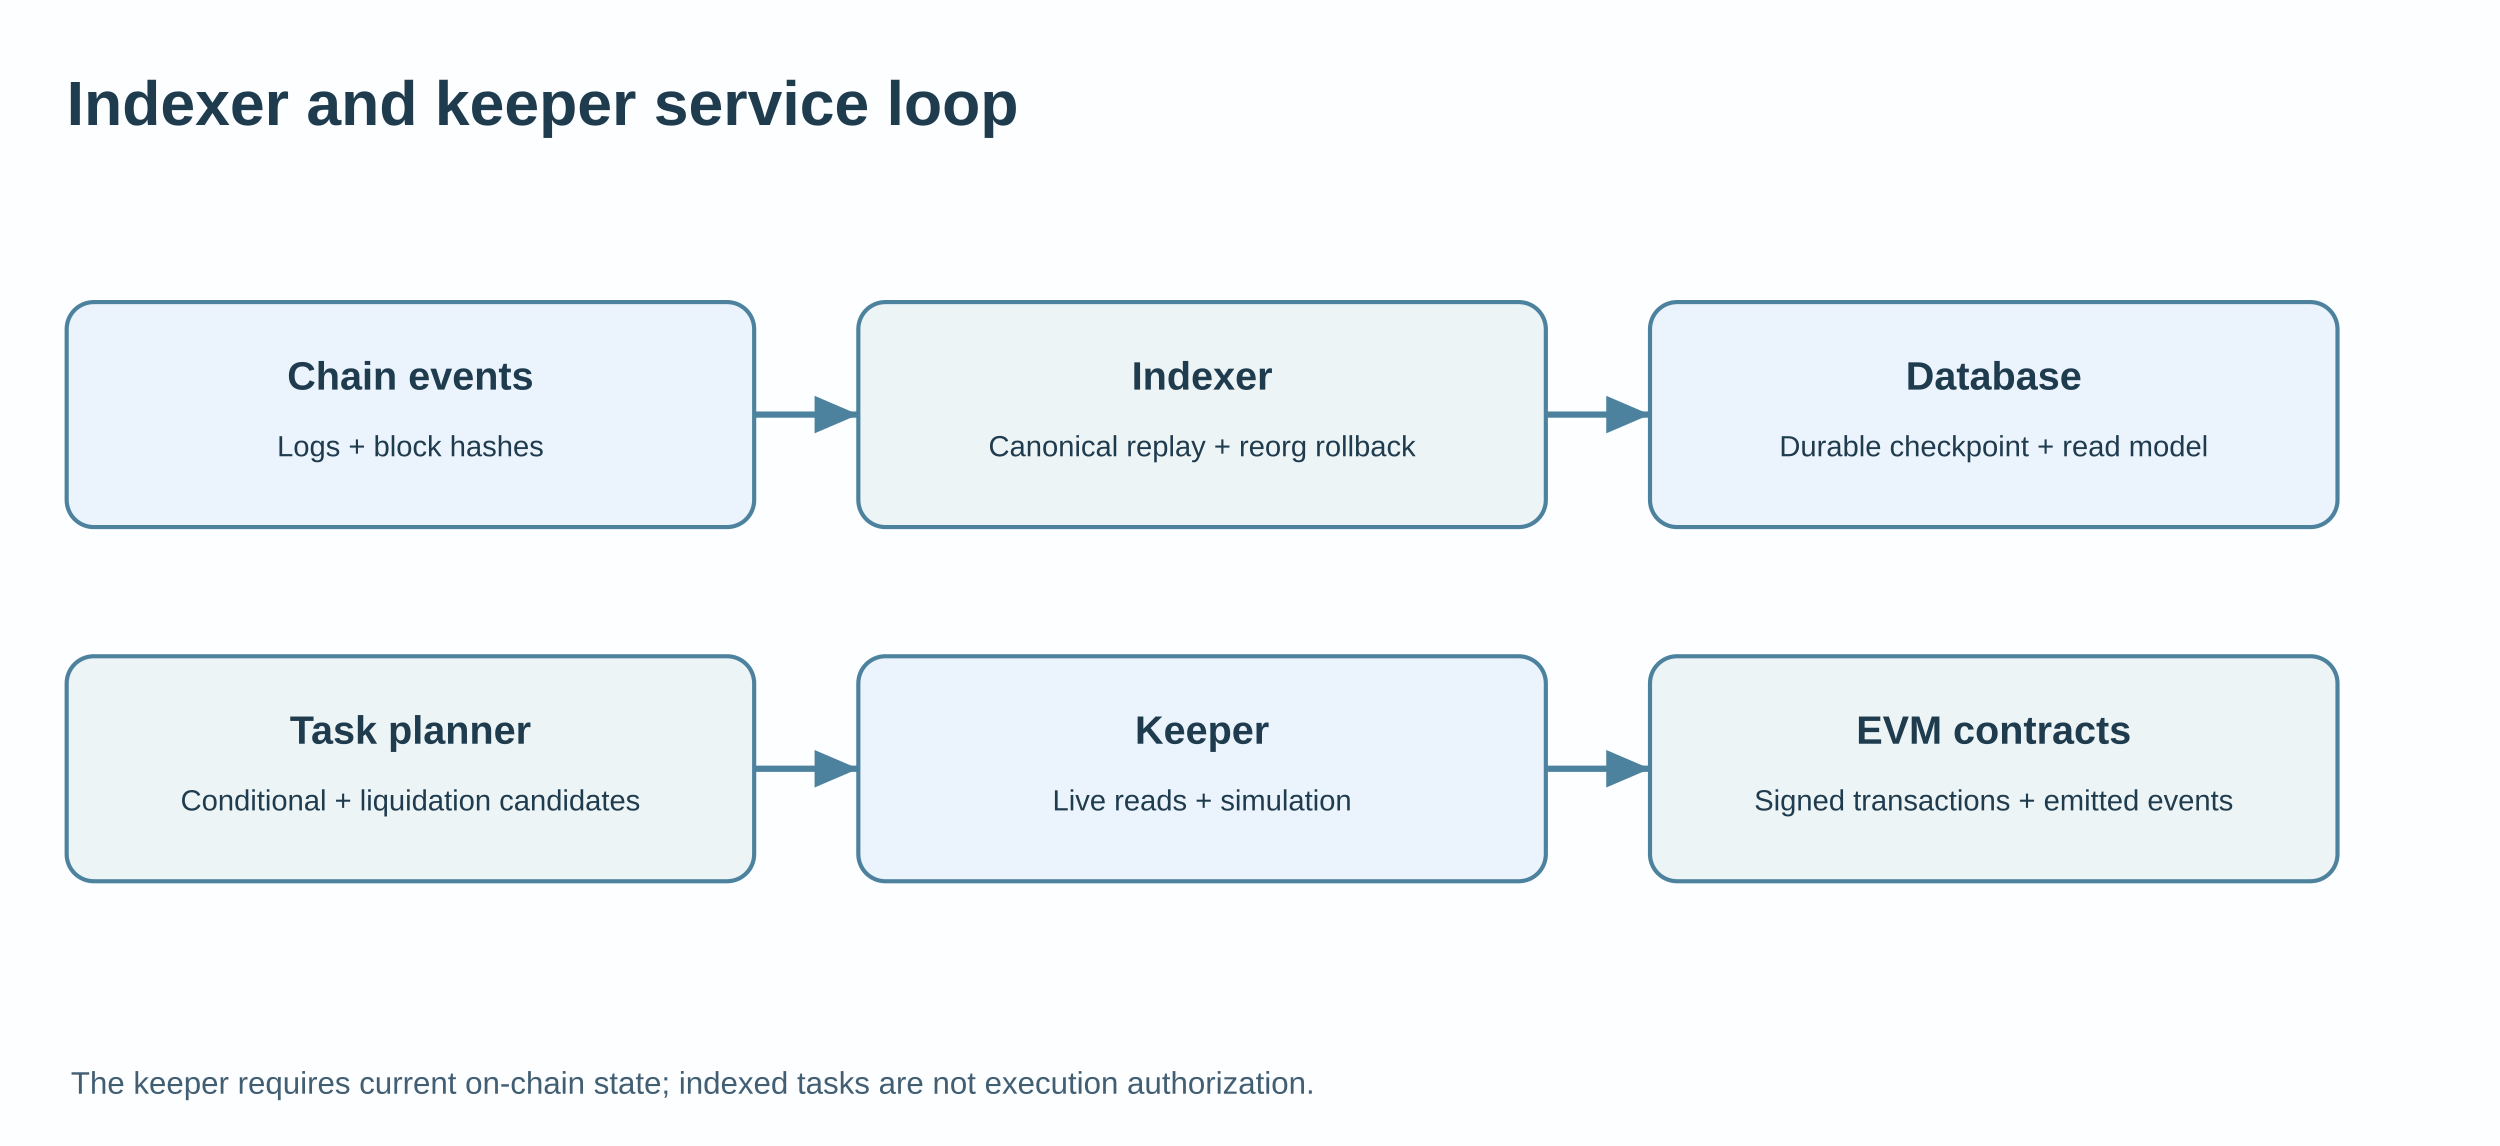
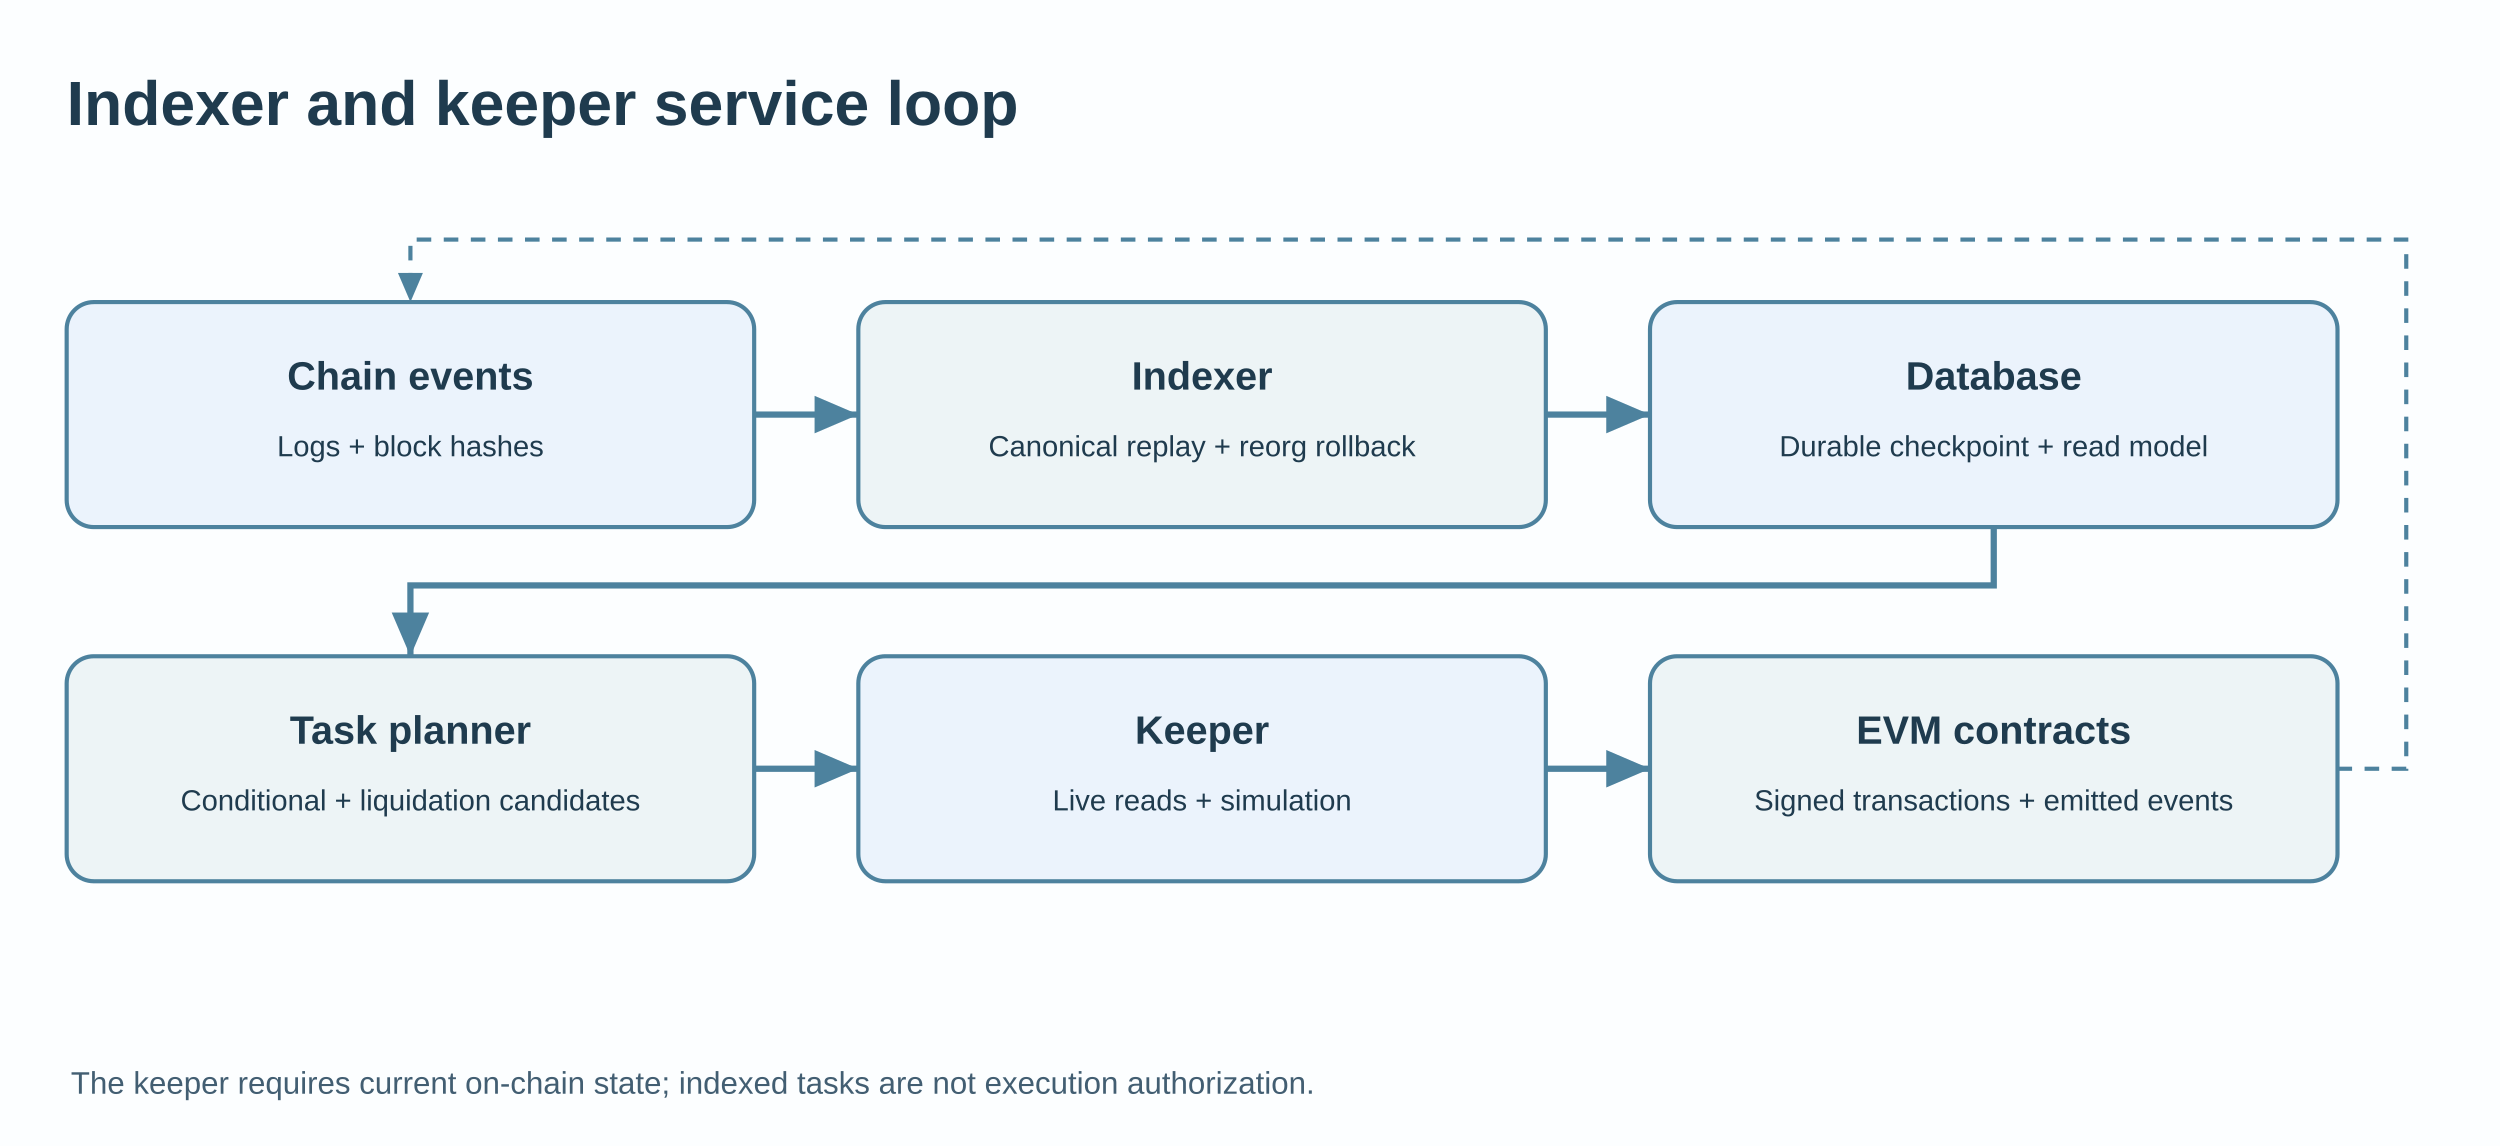
<svg xmlns="http://www.w3.org/2000/svg" width="1200" height="550" viewBox="0 0 1200 550" role="img">
  <defs>
    <marker id="a" markerWidth="8" markerHeight="8" refX="7" refY="3" orient="auto">
      <path d="M0 0 L7 3 L0 6Z" fill="#4D829E" />
    </marker>
  </defs>
  <rect width="1200" height="550" fill="#FCFEFF" />
  <g font-family="Arial,Helvetica,sans-serif" fill="#1F3B4E">
    <text x="32" y="60" font-size="30" font-weight="700">Indexer and keeper service loop</text>
    <rect x="32" y="145" width="330" height="108" rx="13" fill="#EBF3FC" stroke="#4D829E" stroke-width="2" />
    <text x="197" y="187" text-anchor="middle" font-size="19" font-weight="700">Chain events</text>
    <text x="197" y="219" text-anchor="middle" font-size="14">Logs + block hashes</text>
    <rect x="412" y="145" width="330" height="108" rx="13" fill="#EDF4F6" stroke="#4D829E" stroke-width="2" />
    <text x="577" y="187" text-anchor="middle" font-size="19" font-weight="700">Indexer</text>
    <text x="577" y="219" text-anchor="middle" font-size="14">Canonical replay + reorg rollback</text>
    <rect x="792" y="145" width="330" height="108" rx="13" fill="#EBF3FC" stroke="#4D829E" stroke-width="2" />
    <text x="957" y="187" text-anchor="middle" font-size="19" font-weight="700">Database</text>
    <text x="957" y="219" text-anchor="middle" font-size="14">Durable checkpoint + read model</text>
    <rect x="32" y="315" width="330" height="108" rx="13" fill="#EDF4F6" stroke="#4D829E" stroke-width="2" />
    <text x="197" y="357" text-anchor="middle" font-size="19" font-weight="700">Task planner</text>
    <text x="197" y="389" text-anchor="middle" font-size="14">Conditional + liquidation candidates</text>
    <rect x="412" y="315" width="330" height="108" rx="13" fill="#EBF3FC" stroke="#4D829E" stroke-width="2" />
    <text x="577" y="357" text-anchor="middle" font-size="19" font-weight="700">Keeper</text>
    <text x="577" y="389" text-anchor="middle" font-size="14">Live reads + simulation</text>
    <rect x="792" y="315" width="330" height="108" rx="13" fill="#EDF4F6" stroke="#4D829E" stroke-width="2" />
    <text x="957" y="357" text-anchor="middle" font-size="19" font-weight="700">EVM contracts</text>
    <text x="957" y="389" text-anchor="middle" font-size="14">Signed transactions + emitted events</text>
  </g>
  <path d="M362 199 h50" stroke="#4D829E" stroke-width="3" fill="none" marker-end="url(#a)" />
  <path d="M742 199 h50" stroke="#4D829E" stroke-width="3" fill="none" marker-end="url(#a)" />
  <path d="M362 369 h50" stroke="#4D829E" stroke-width="3" fill="none" marker-end="url(#a)" />
  <path d="M742 369 h50" stroke="#4D829E" stroke-width="3" fill="none" marker-end="url(#a)" />
+   <path d="M957 253 V281 H197 V315" stroke="#4D829E" stroke-width="3" fill="none" marker-end="url(#a)" />
+   <path d="M1122 369 H1155 V115 H197 V145" stroke="#4D829E" stroke-width="2" stroke-dasharray="7 6" fill="none" marker-end="url(#a)" />
  <text x="34" y="525" font-family="Arial" font-size="15" fill="#425E72">The keeper requires current on-chain state; indexed tasks are not execution authorization.</text>
</svg>
